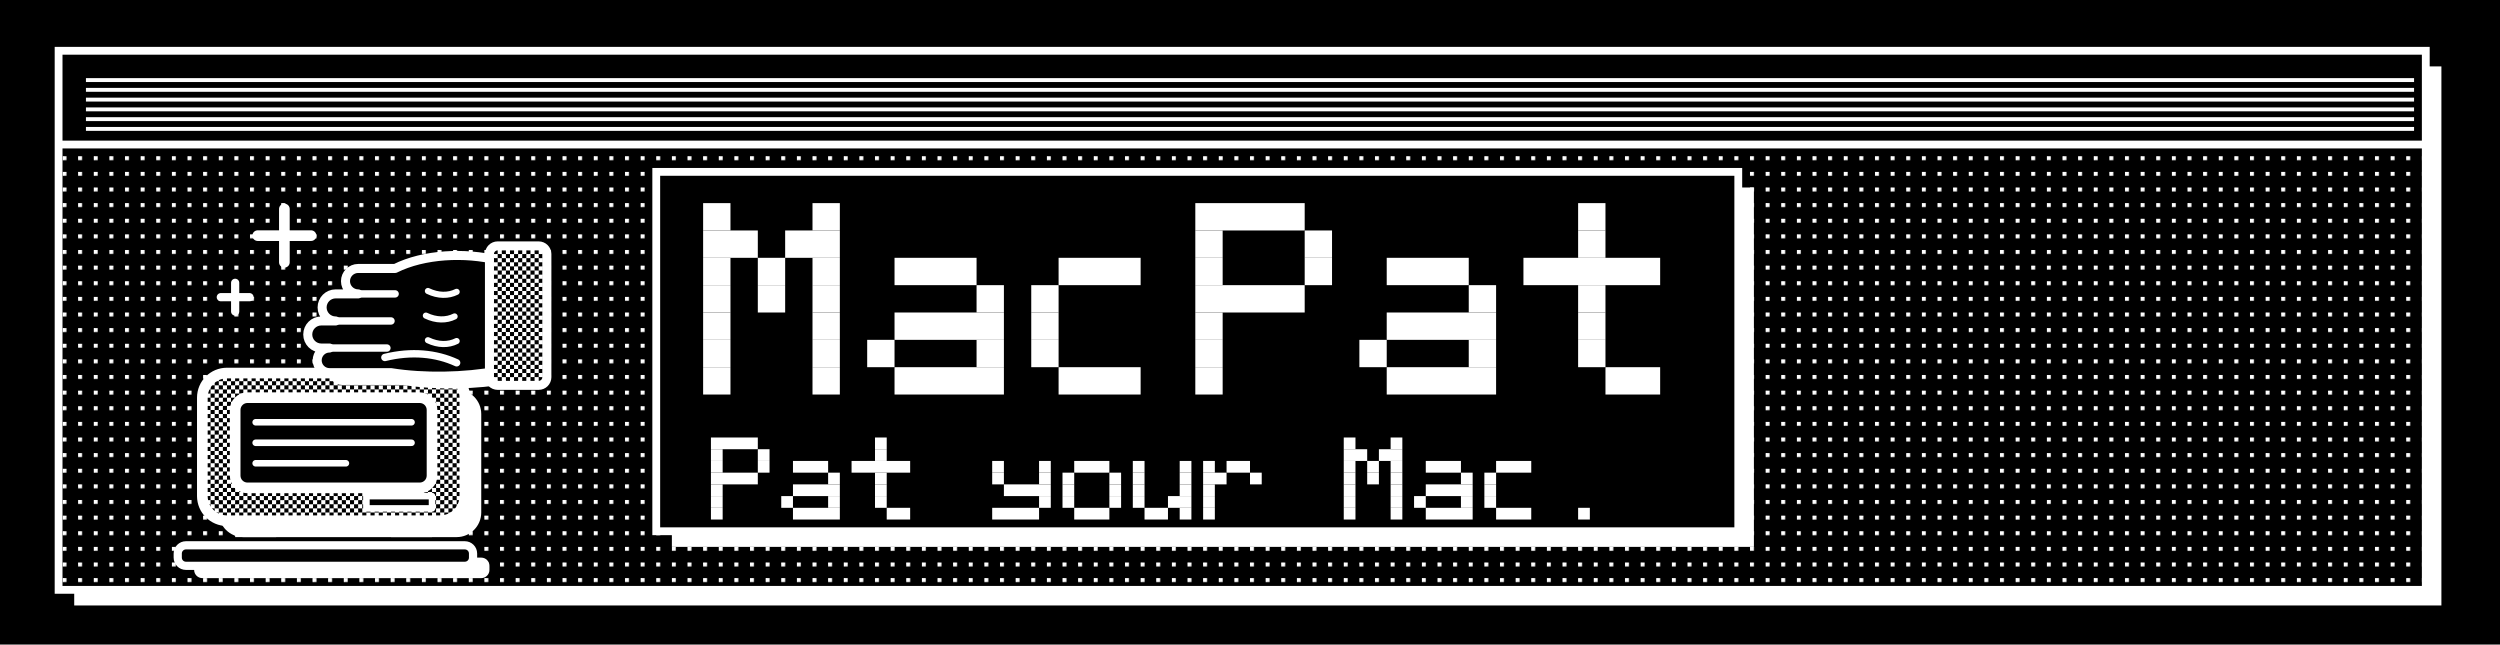
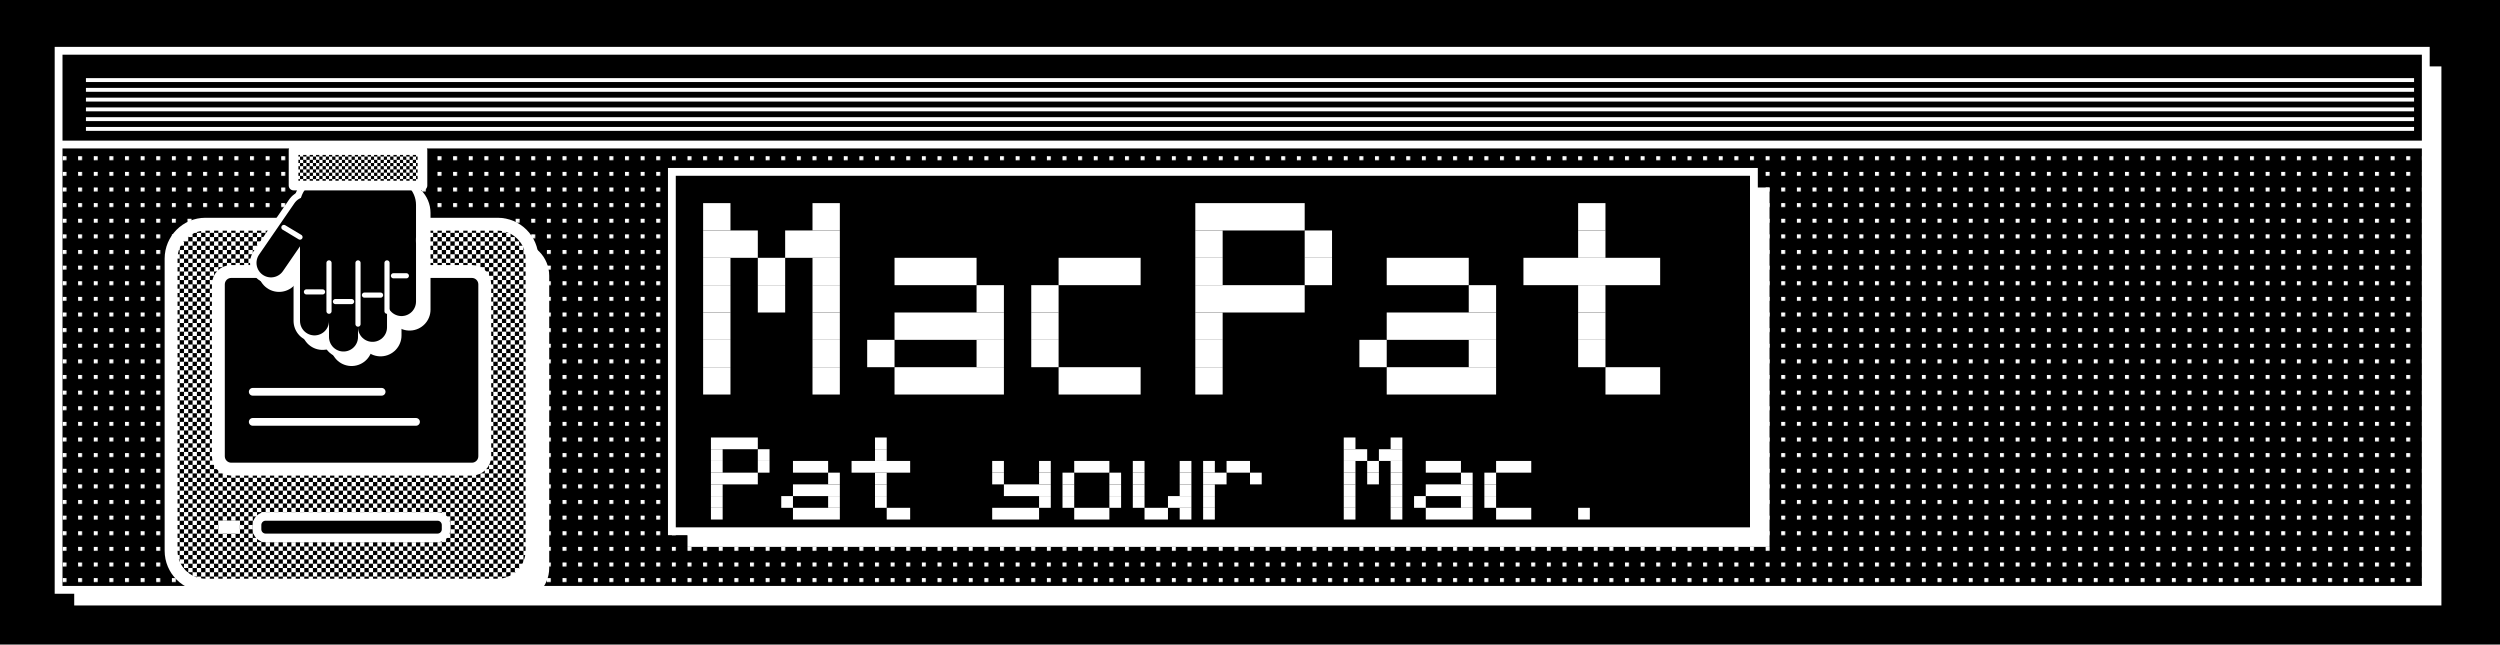
<svg xmlns="http://www.w3.org/2000/svg" viewBox="0 0 1280 330" width="1280" height="330" role="img" aria-labelledby="t">
  <defs>
    <pattern id="dither" width="2" height="2" patternUnits="userSpaceOnUse">
      <rect width="1" height="1" fill="#fff" />
      <rect x="1" y="1" width="1" height="1" fill="#fff" />
    </pattern>
    <pattern id="dots" width="8" height="8" patternUnits="userSpaceOnUse">
      <rect width="2" height="2" fill="#fff" />
    </pattern>
  </defs>
  <style>
    @media (prefers-reduced-motion: no-preference) {
      .hand { animation: pat 1.2s cubic-bezier(.5,0,.5,1) infinite; }
-       .spark { animation: blink 1.2s steps(1) infinite; }
    }
    @keyframes pat { 0%, 100% { transform: translateY(-7px); } 45%, 60% { transform: translateY(0); } }
-     @keyframes blink { 0%, 40%, 70%, 100% { opacity: 0; } 45%, 66% { opacity: 1; } }
  </style>
  <rect width="1280" height="330" fill="#000" />
  <rect x="38" y="34" width="1212" height="276" fill="#fff" />
  <rect x="30" y="26" width="1212" height="276" fill="#000" stroke="#fff" stroke-width="4" />
  <rect x="32" y="76" width="1208" height="224" fill="url(#dots)" />
  <g fill="#fff">
    <rect x="44" y="40" width="1192" height="2" />
    <rect x="44" y="45" width="1192" height="2" />
    <rect x="44" y="50" width="1192" height="2" />
    <rect x="44" y="55" width="1192" height="2" />
    <rect x="44" y="60" width="1192" height="2" />
    <rect x="44" y="65" width="1192" height="2" />
  </g>
  <rect x="30" y="72" width="1212" height="4" fill="#fff" />
-   <g transform="translate(70 86) scale(2.1)">
-     <g stroke="#fff" stroke-linejoin="round" stroke-linecap="round">
-       <rect x="20" y="54" width="64" height="36" rx="6" fill="#fff" stroke="none" />
-       <rect x="16" y="50" width="64" height="36" rx="6" fill="#000" stroke="none" />
-       <rect x="16" y="50" width="64" height="36" rx="6" fill="url(#dither)" stroke="none" />
-       <rect x="16" y="50" width="64" height="36" rx="6" fill="none" stroke-width="2.6" />
-       <rect x="24" y="56" width="48" height="22" rx="3" fill="#000" stroke-width="2.6" />
-       <path d="M29 62h38M29 67h38M29 72h22" fill="none" stroke-width="1.6" />
-       <rect x="56" y="80" width="16" height="3" fill="#000" stroke-width="1.6" />
-       <rect x="24" y="86" width="10" height="4" fill="#fff" stroke="none" />
-       <rect x="62" y="86" width="10" height="4" fill="#fff" stroke="none" />
-       <rect x="14" y="95" width="72" height="5" rx="2" fill="#fff" stroke="none" />
-       <rect x="10" y="92" width="72" height="5" rx="2" fill="#000" stroke-width="2" />
+   <g transform="translate(70 84) scale(2.2)">
+     <g stroke-linejoin="round" stroke-linecap="round">
+       <rect x="12" y="18" width="84" height="84" rx="8" fill="#fff" />
+       <rect x="8" y="14" width="84" height="84" rx="8" fill="#000" />
+       <rect x="8" y="14" width="84" height="84" rx="8" fill="url(#dither)" />
+       <rect x="8" y="14" width="84" height="84" rx="8" fill="none" stroke="#fff" stroke-width="3" />
+       <rect x="19" y="25" width="62" height="46" rx="3" fill="#000" stroke="#fff" stroke-width="3" />
+       <path d="M27 53h30M27 60h38" fill="none" stroke="#fff" stroke-width="1.8" />
+       <rect x="28" y="82" width="44" height="5" rx="2" fill="#000" stroke="#fff" stroke-width="2" />
+       <rect x="19" y="83" width="5" height="3" fill="#fff" />
    </g>
    <g class="hand">
-       <g stroke="#fff" stroke-linejoin="round" stroke-linecap="round">
-         <path d="M88 22.5C80 20.5 70 21 63 24.5H54A3.1 3.1 0 0 0 54 30.7H48.5A3.3 3.3 0 0 0 48.5 37.3H45A3.3 3.3 0 0 0 45 43.9H47A3 3 0 0 0 47 49.9H62C70 51.2 80 51 88 49.5Z" fill="#fff" stroke="none" transform="translate(3 3)" />
-         <path d="M88 22.5C80 20.5 70 21 63 24.5H54A3.1 3.1 0 0 0 54 30.7H48.5A3.3 3.3 0 0 0 48.5 37.3H45A3.3 3.3 0 0 0 45 43.9H47A3 3 0 0 0 47 49.9H62C70 51.2 80 51 88 49.5Z" fill="#000" stroke-width="2.2" />
-         <path d="M54 30.7H63M48.5 37.3H62M47 43.9H61M78 47.5C73 45.2 67 44.6 60.5 46.2" fill="none" stroke-width="1.8" />
-         <path d="M71 30c2.5 1.2 5 1.2 7 .2M70.5 36c2.5 1.2 5 1.2 7 .2M71 42c2.5 1.2 5 1.2 7 .2" fill="none" stroke-width="1.5" />
-         <rect x="86" y="19" width="14" height="34" rx="2" fill="#000" stroke="none" />
-         <rect x="86" y="19" width="14" height="34" rx="2" fill="url(#dither)" stroke="none" />
-         <rect x="86" y="19" width="14" height="34" rx="2" fill="none" stroke-width="2.2" />
-       </g>
-     </g>
-     <g class="spark">
-       <g stroke="#fff" stroke-linecap="round" fill="none">
-         <path d="M36 10v13M29.5 16.5h13" stroke-width="2.6" />
-         <path d="M24 28v7M20.5 31.5h7" stroke-width="2" />
+       <g transform="translate(14 -4) scale(.75)">
+         <g stroke-linecap="round" stroke-linejoin="round">
+           <g transform="translate(2.5 2.5)">
+             <line x1="36.5" y1="30" x2="36.5" y2="54" stroke="#fff" stroke-width="13" />
+             <line x1="45.5" y1="30" x2="45.5" y2="59" stroke="#fff" stroke-width="13" />
+             <line x1="54.5" y1="30" x2="54.5" y2="56" stroke="#fff" stroke-width="13" />
+             <line x1="63.5" y1="30" x2="63.5" y2="48" stroke="#fff" stroke-width="13" />
+             <line x1="34" y1="20" x2="23" y2="36" stroke="#fff" stroke-width="13" />
+             <rect x="32" y="10" width="36" height="26" rx="8" fill="#fff" stroke="#fff" stroke-width="4" />
+           </g>
+           <line x1="36.5" y1="30" x2="36.5" y2="54" stroke="#fff" stroke-width="13" />
+           <line x1="45.5" y1="30" x2="45.5" y2="59" stroke="#fff" stroke-width="13" />
+           <line x1="54.5" y1="30" x2="54.5" y2="56" stroke="#fff" stroke-width="13" />
+           <line x1="63.5" y1="30" x2="63.5" y2="48" stroke="#fff" stroke-width="13" />
+           <line x1="34" y1="20" x2="23" y2="36" stroke="#fff" stroke-width="13" />
+           <rect x="32" y="10" width="36" height="26" rx="8" fill="#fff" stroke="#fff" stroke-width="4" />
+           <line x1="36.5" y1="30" x2="36.5" y2="54" stroke="#000" stroke-width="9" />
+           <line x1="45.5" y1="30" x2="45.5" y2="59" stroke="#000" stroke-width="9" />
+           <line x1="54.5" y1="30" x2="54.5" y2="56" stroke="#000" stroke-width="9" />
+           <line x1="63.5" y1="30" x2="63.5" y2="48" stroke="#000" stroke-width="9" />
+           <line x1="34" y1="20" x2="23" y2="36" stroke="#000" stroke-width="9" />
+           <rect x="32" y="10" width="36" height="26" rx="8" fill="#000" stroke="none" stroke-width="0" />
+           <g stroke="#fff" stroke-width="1.6" fill="none">
+             <path d="M41 36V51M50 36V55M59 36V51" />
+             <path d="M34 45h5M43 48h5M52 46h5M61 40h4" />
+             <path d="M27 25l5 3" />
+           </g>
+           <rect x="30" y="1" width="40" height="11" fill="#000" />
+           <rect x="30" y="1" width="40" height="11" fill="url(#dither)" />
+           <rect x="30" y="1" width="40" height="11" fill="none" stroke="#fff" stroke-width="3" />
+         </g>
      </g>
    </g>
  </g>
-   <rect x="344" y="96" width="554" height="184" fill="#fff" />
-   <rect x="336" y="88" width="554" height="184" fill="#000" stroke="#fff" stroke-width="4" />
+   <rect x="352" y="96" width="554" height="184" fill="#fff" />
+   <rect x="344" y="88" width="554" height="184" fill="#000" stroke="#fff" stroke-width="4" />
  <g fill="#fff">
    <rect x="360" y="104" width="14" height="14" />
    <rect x="416" y="104" width="14" height="14" />
    <rect x="360" y="118" width="28" height="14" />
    <rect x="402" y="118" width="28" height="14" />
    <rect x="360" y="132" width="14" height="14" />
    <rect x="388" y="132" width="14" height="14" />
    <rect x="416" y="132" width="14" height="14" />
    <rect x="360" y="146" width="14" height="14" />
    <rect x="388" y="146" width="14" height="14" />
    <rect x="416" y="146" width="14" height="14" />
    <rect x="360" y="160" width="14" height="14" />
    <rect x="416" y="160" width="14" height="14" />
    <rect x="360" y="174" width="14" height="14" />
    <rect x="416" y="174" width="14" height="14" />
    <rect x="360" y="188" width="14" height="14" />
    <rect x="416" y="188" width="14" height="14" />
    <rect x="458" y="132" width="42" height="14" />
    <rect x="500" y="146" width="14" height="14" />
    <rect x="458" y="160" width="56" height="14" />
    <rect x="444" y="174" width="14" height="14" />
    <rect x="500" y="174" width="14" height="14" />
    <rect x="458" y="188" width="56" height="14" />
    <rect x="542" y="132" width="42" height="14" />
    <rect x="528" y="146" width="14" height="14" />
    <rect x="528" y="160" width="14" height="14" />
    <rect x="528" y="174" width="14" height="14" />
    <rect x="542" y="188" width="42" height="14" />
    <rect x="612" y="104" width="56" height="14" />
    <rect x="612" y="118" width="14" height="14" />
    <rect x="668" y="118" width="14" height="14" />
    <rect x="612" y="132" width="14" height="14" />
    <rect x="668" y="132" width="14" height="14" />
    <rect x="612" y="146" width="56" height="14" />
    <rect x="612" y="160" width="14" height="14" />
    <rect x="612" y="174" width="14" height="14" />
    <rect x="612" y="188" width="14" height="14" />
    <rect x="710" y="132" width="42" height="14" />
    <rect x="752" y="146" width="14" height="14" />
    <rect x="710" y="160" width="56" height="14" />
    <rect x="696" y="174" width="14" height="14" />
    <rect x="752" y="174" width="14" height="14" />
    <rect x="710" y="188" width="56" height="14" />
    <rect x="808" y="104" width="14" height="14" />
    <rect x="808" y="118" width="14" height="14" />
    <rect x="780" y="132" width="70" height="14" />
    <rect x="808" y="146" width="14" height="14" />
    <rect x="808" y="160" width="14" height="14" />
    <rect x="808" y="174" width="14" height="14" />
    <rect x="822" y="188" width="28" height="14" />
    <rect x="364" y="224" width="24" height="6" />
    <rect x="364" y="230" width="6" height="6" />
    <rect x="388" y="230" width="6" height="6" />
    <rect x="364" y="236" width="6" height="6" />
    <rect x="388" y="236" width="6" height="6" />
    <rect x="364" y="242" width="24" height="6" />
    <rect x="364" y="248" width="6" height="6" />
    <rect x="364" y="254" width="6" height="6" />
    <rect x="364" y="260" width="6" height="6" />
    <rect x="406" y="236" width="18" height="6" />
    <rect x="424" y="242" width="6" height="6" />
    <rect x="406" y="248" width="24" height="6" />
    <rect x="400" y="254" width="6" height="6" />
    <rect x="424" y="254" width="6" height="6" />
    <rect x="406" y="260" width="24" height="6" />
    <rect x="448" y="224" width="6" height="6" />
    <rect x="448" y="230" width="6" height="6" />
    <rect x="436" y="236" width="30" height="6" />
    <rect x="448" y="242" width="6" height="6" />
    <rect x="448" y="248" width="6" height="6" />
    <rect x="448" y="254" width="6" height="6" />
    <rect x="454" y="260" width="12" height="6" />
    <rect x="508" y="236" width="6" height="6" />
    <rect x="532" y="236" width="6" height="6" />
    <rect x="508" y="242" width="6" height="6" />
    <rect x="532" y="242" width="6" height="6" />
    <rect x="514" y="248" width="24" height="6" />
    <rect x="532" y="254" width="6" height="6" />
    <rect x="508" y="260" width="24" height="6" />
    <rect x="550" y="236" width="18" height="6" />
    <rect x="544" y="242" width="6" height="6" />
    <rect x="568" y="242" width="6" height="6" />
    <rect x="544" y="248" width="6" height="6" />
    <rect x="568" y="248" width="6" height="6" />
    <rect x="544" y="254" width="6" height="6" />
    <rect x="568" y="254" width="6" height="6" />
    <rect x="550" y="260" width="18" height="6" />
    <rect x="580" y="236" width="6" height="6" />
    <rect x="604" y="236" width="6" height="6" />
    <rect x="580" y="242" width="6" height="6" />
    <rect x="604" y="242" width="6" height="6" />
    <rect x="580" y="248" width="6" height="6" />
    <rect x="604" y="248" width="6" height="6" />
    <rect x="580" y="254" width="6" height="6" />
    <rect x="598" y="254" width="12" height="6" />
    <rect x="586" y="260" width="12" height="6" />
    <rect x="604" y="260" width="6" height="6" />
    <rect x="616" y="236" width="6" height="6" />
    <rect x="628" y="236" width="12" height="6" />
    <rect x="616" y="242" width="12" height="6" />
    <rect x="640" y="242" width="6" height="6" />
    <rect x="616" y="248" width="6" height="6" />
    <rect x="616" y="254" width="6" height="6" />
    <rect x="616" y="260" width="6" height="6" />
    <rect x="688" y="224" width="6" height="6" />
    <rect x="712" y="224" width="6" height="6" />
    <rect x="688" y="230" width="12" height="6" />
    <rect x="706" y="230" width="12" height="6" />
    <rect x="688" y="236" width="6" height="6" />
    <rect x="700" y="236" width="6" height="6" />
    <rect x="712" y="236" width="6" height="6" />
    <rect x="688" y="242" width="6" height="6" />
    <rect x="700" y="242" width="6" height="6" />
    <rect x="712" y="242" width="6" height="6" />
    <rect x="688" y="248" width="6" height="6" />
    <rect x="712" y="248" width="6" height="6" />
    <rect x="688" y="254" width="6" height="6" />
    <rect x="712" y="254" width="6" height="6" />
    <rect x="688" y="260" width="6" height="6" />
    <rect x="712" y="260" width="6" height="6" />
    <rect x="730" y="236" width="18" height="6" />
    <rect x="748" y="242" width="6" height="6" />
    <rect x="730" y="248" width="24" height="6" />
    <rect x="724" y="254" width="6" height="6" />
    <rect x="748" y="254" width="6" height="6" />
    <rect x="730" y="260" width="24" height="6" />
    <rect x="766" y="236" width="18" height="6" />
    <rect x="760" y="242" width="6" height="6" />
    <rect x="760" y="248" width="6" height="6" />
    <rect x="760" y="254" width="6" height="6" />
    <rect x="766" y="260" width="18" height="6" />
    <rect x="808" y="260" width="6" height="6" />
  </g>
</svg>
